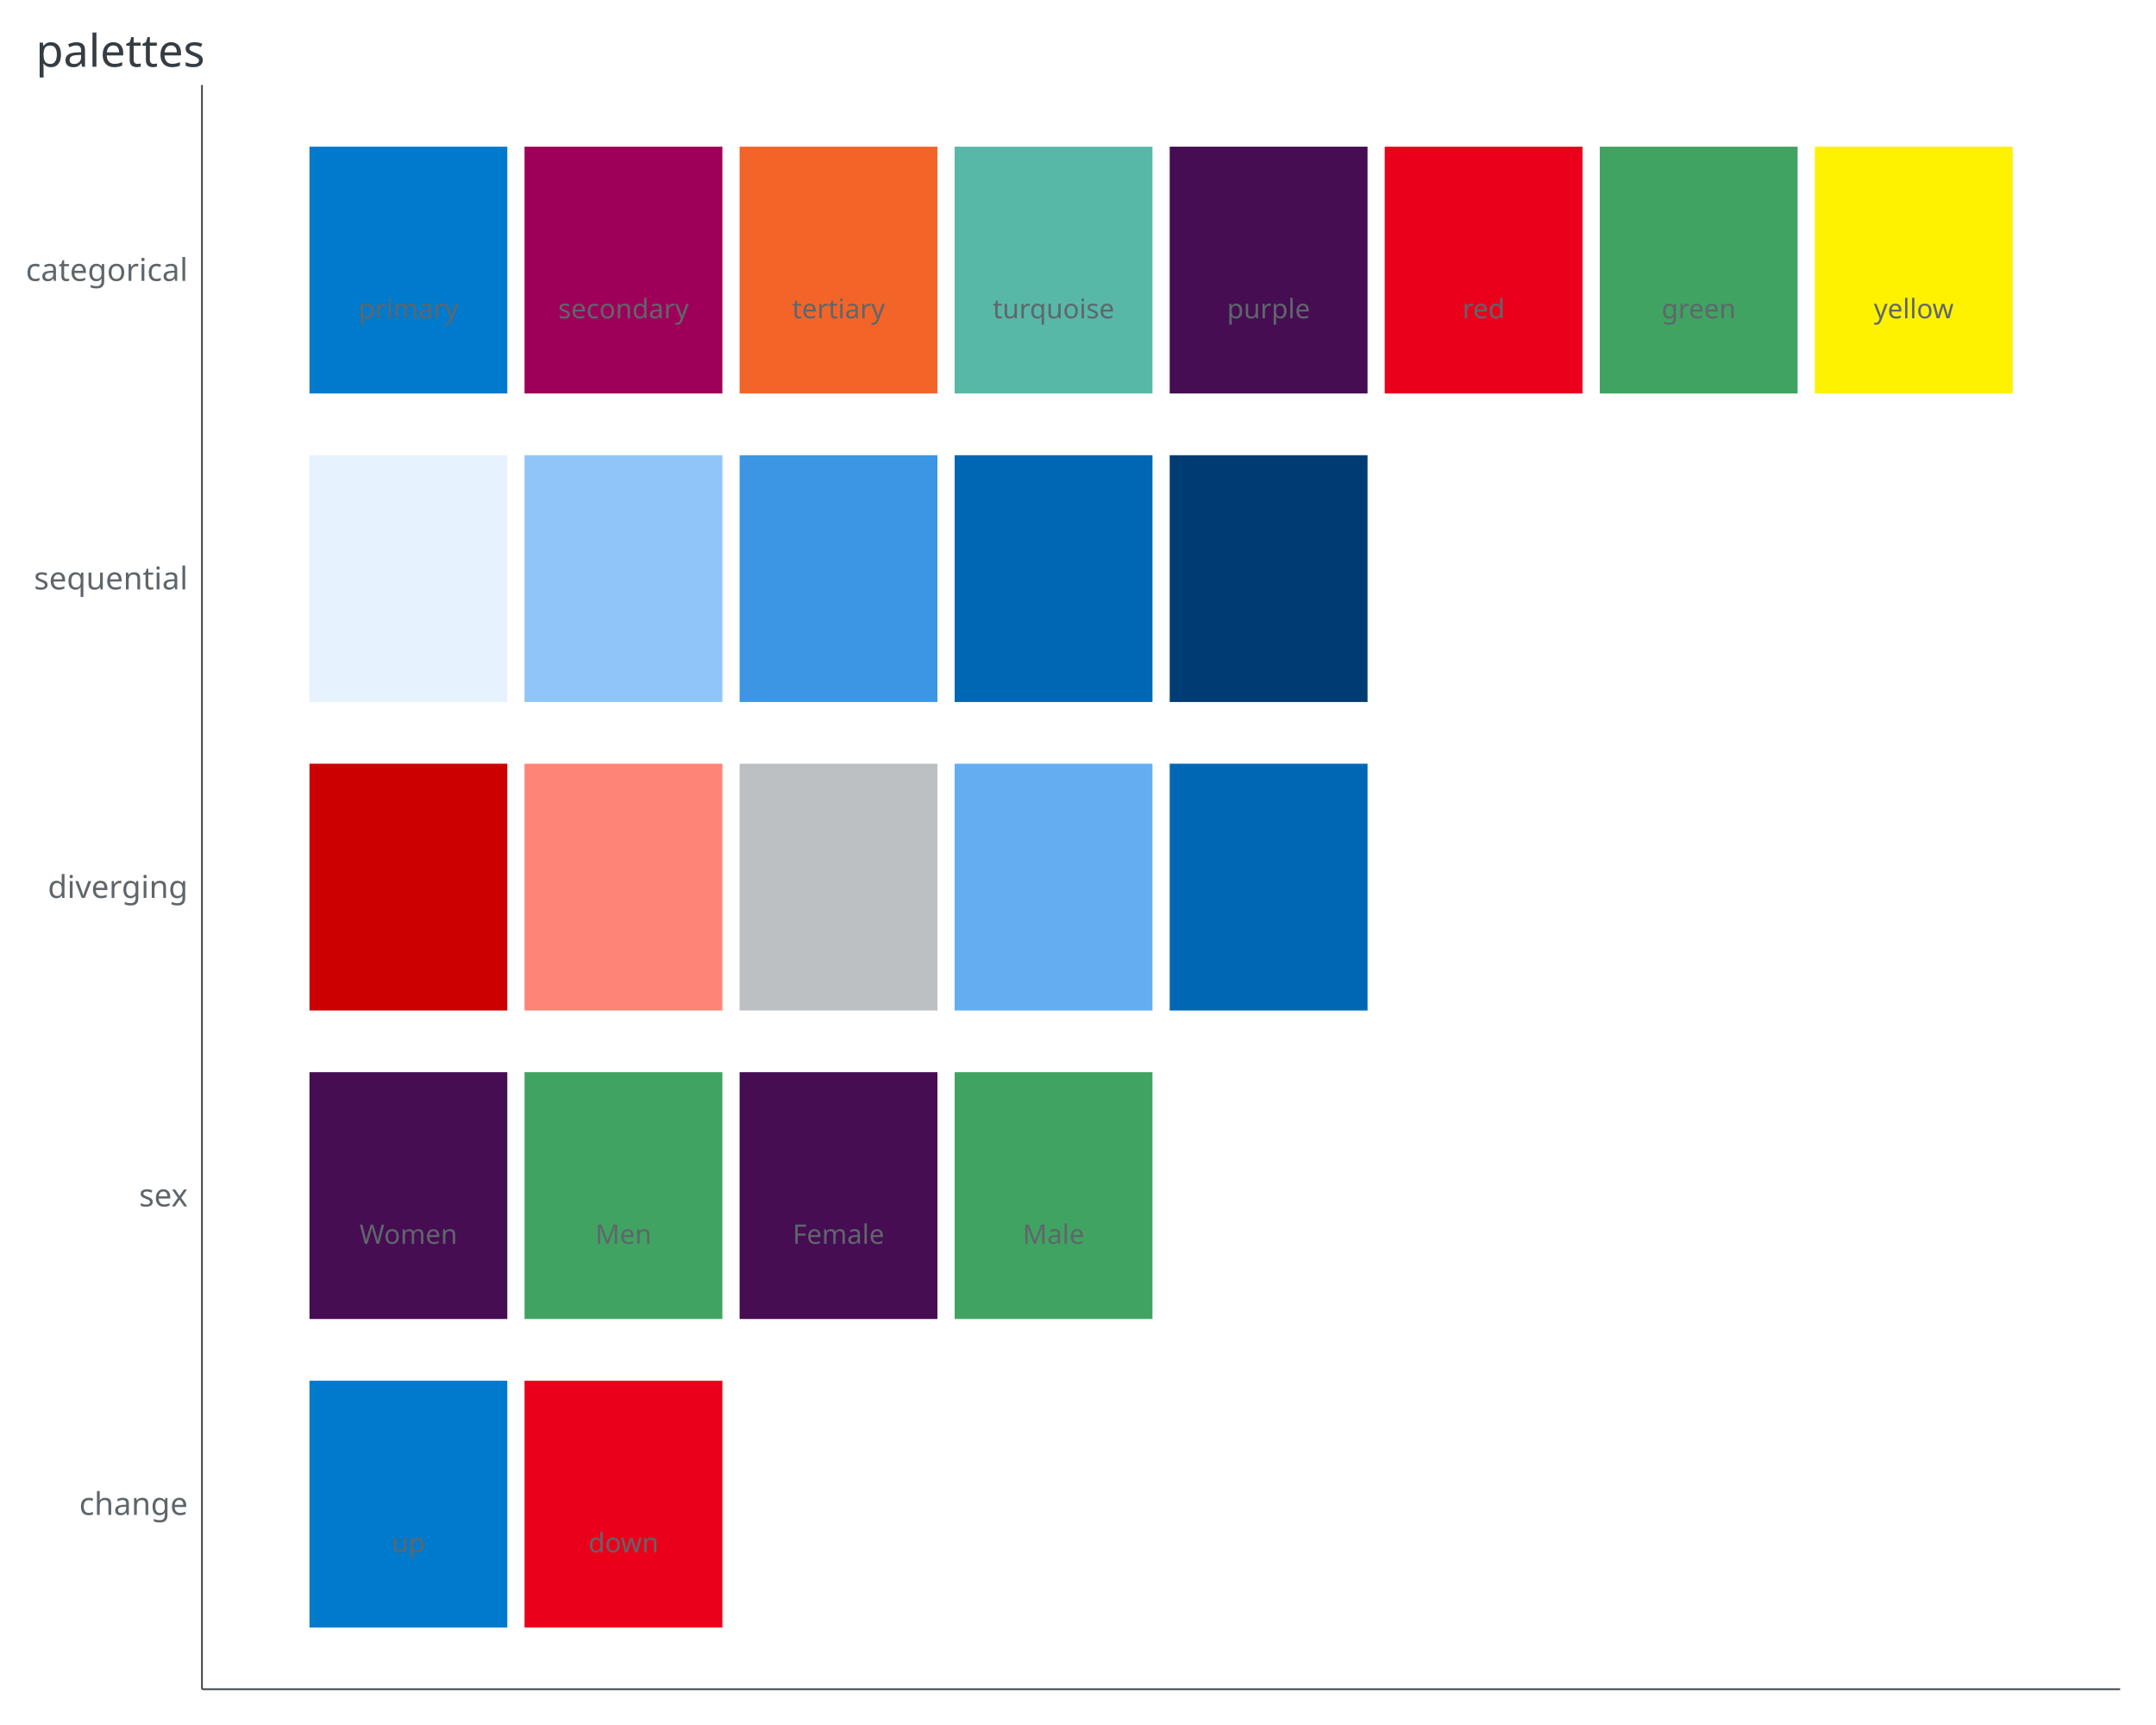
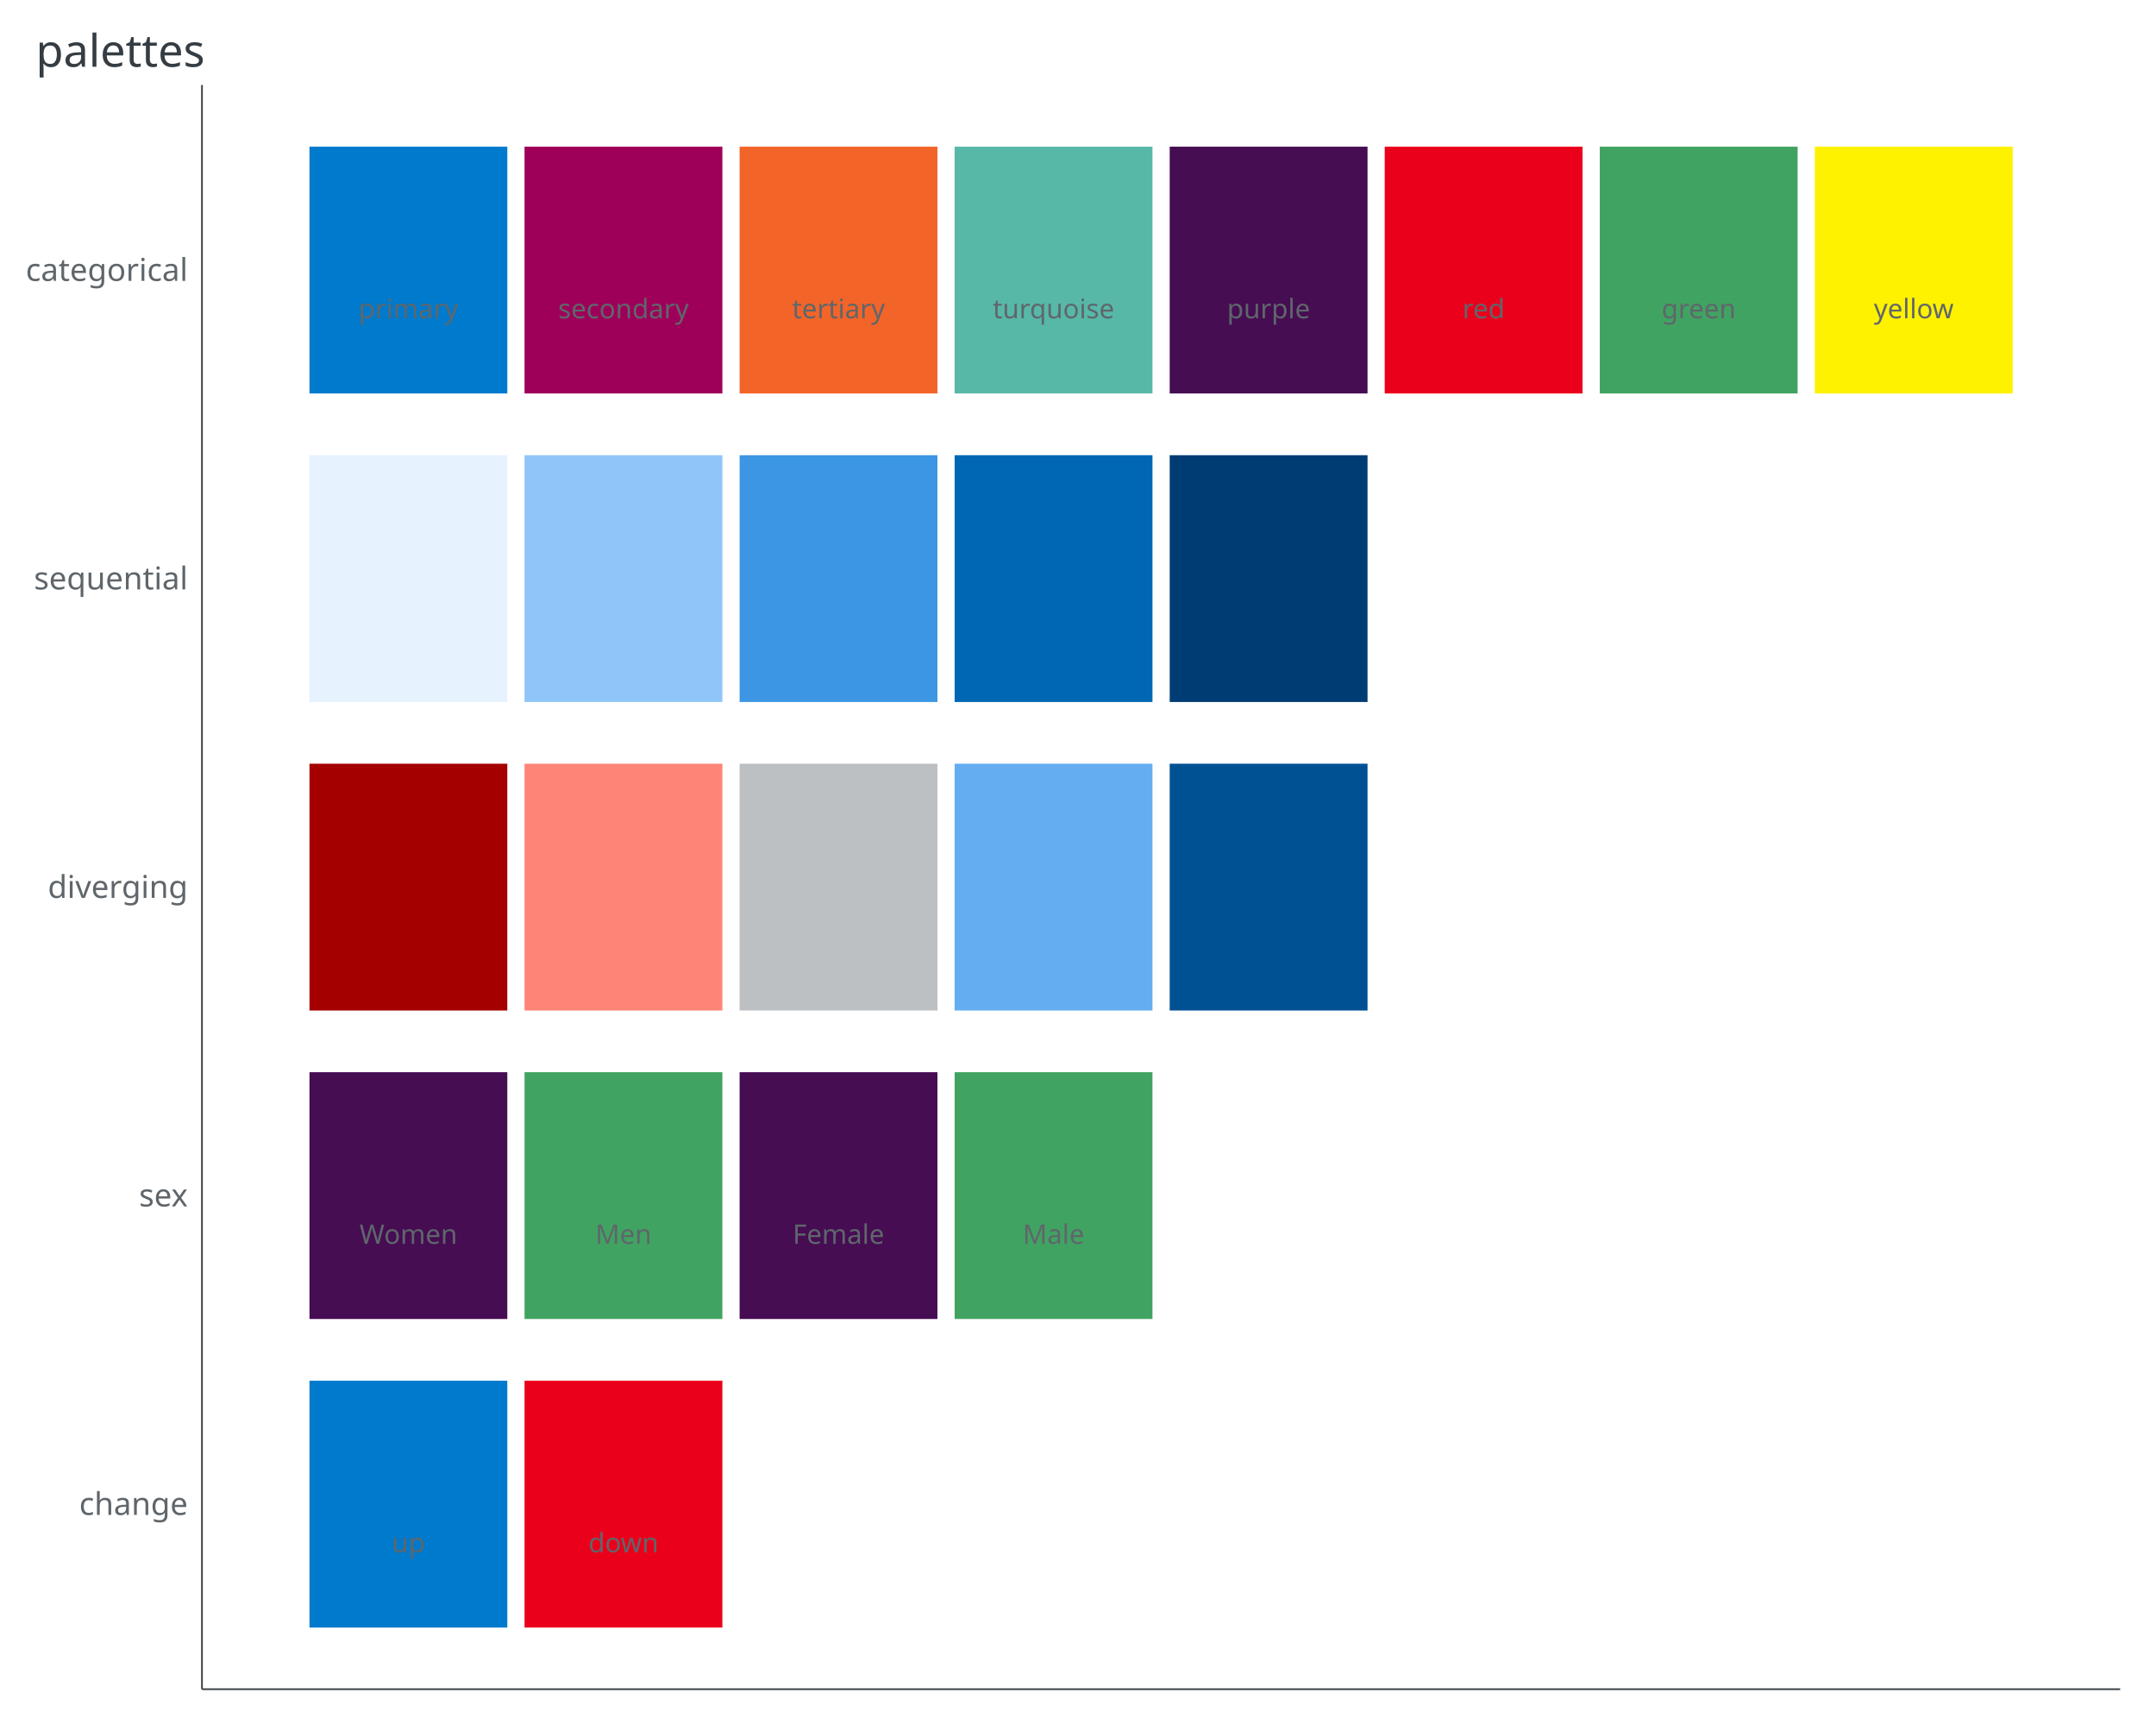
<svg xmlns="http://www.w3.org/2000/svg" class="svglite" data-engine-version="2.0" width="720.00pt" height="576.00pt" viewBox="0 0 720.00 576.00">
  <defs>
    <style type="text/css">
    .svglite line, .svglite polyline, .svglite polygon, .svglite path, .svglite rect, .svglite circle {
      fill: none;
      stroke: #000000;
      stroke-linecap: round;
      stroke-linejoin: round;
      stroke-miterlimit: 10.00;
    }
  </style>
  </defs>
  <rect width="100%" height="100%" style="stroke: none; fill: #FFFFFF;" />
  <defs>
    <clipPath id="cpMC4wMHw3MjAuMDB8MC4wMHw1NzYuMDA=">
      <rect x="0.00" y="0.00" width="720.00" height="576.00" />
    </clipPath>
  </defs>
  <g clip-path="url(#cpMC4wMHw3MjAuMDB8MC4wMHw1NzYuMDA=)">
    <rect x="0.00" y="0.00" width="720.00" height="576.00" style="stroke-width: 1.02; stroke: none; fill: #FFFFFF;" />
  </g>
  <defs>
    <clipPath id="cpNjcuNDV8NzA4LjA0fDI4LjM4fDU2NC4wNA==">
      <rect x="67.45" y="28.38" width="640.60" height="535.66" />
    </clipPath>
  </defs>
  <g clip-path="url(#cpNjcuNDV8NzA4LjA0fDI4LjM4fDU2NC4wNA==)">
    <rect x="67.45" y="28.38" width="640.60" height="535.66" style="stroke-width: 1.02; stroke: none; fill: #FFFFFF;" />
    <rect x="103.35" y="48.98" width="66.07" height="82.41" style="stroke-width: 0.23; stroke: none; stroke-linecap: butt; stroke-linejoin: miter; fill: #007ACC;" />
    <rect x="175.17" y="48.98" width="66.07" height="82.41" style="stroke-width: 0.23; stroke: none; stroke-linecap: butt; stroke-linejoin: miter; fill: #9E0059;" />
    <rect x="246.99" y="48.98" width="66.07" height="82.41" style="stroke-width: 0.23; stroke: none; stroke-linecap: butt; stroke-linejoin: miter; fill: #F36428;" />
    <rect x="318.80" y="48.98" width="66.07" height="82.41" style="stroke-width: 0.23; stroke: none; stroke-linecap: butt; stroke-linejoin: miter; fill: #57B8A8;" />
    <rect x="390.62" y="48.98" width="66.07" height="82.41" style="stroke-width: 0.23; stroke: none; stroke-linecap: butt; stroke-linejoin: miter; fill: #460D53;" />
    <rect x="462.43" y="48.98" width="66.07" height="82.41" style="stroke-width: 0.23; stroke: none; stroke-linecap: butt; stroke-linejoin: miter; fill: #EB001B;" />
    <rect x="534.25" y="48.98" width="66.07" height="82.41" style="stroke-width: 0.23; stroke: none; stroke-linecap: butt; stroke-linejoin: miter; fill: #41A362;" />
    <rect x="606.07" y="48.98" width="66.07" height="82.41" style="stroke-width: 0.23; stroke: none; stroke-linecap: butt; stroke-linejoin: miter; fill: #FFF200;" />
    <rect x="103.35" y="152.00" width="66.07" height="82.41" style="stroke-width: 0.23; stroke: none; stroke-linecap: butt; stroke-linejoin: miter; fill: #E6F2FD;" />
    <rect x="175.17" y="152.00" width="66.07" height="82.41" style="stroke-width: 0.23; stroke: none; stroke-linecap: butt; stroke-linejoin: miter; fill: #90C5F9;" />
    <rect x="246.99" y="152.00" width="66.07" height="82.41" style="stroke-width: 0.23; stroke: none; stroke-linecap: butt; stroke-linejoin: miter; fill: #3C96E4;" />
    <rect x="318.80" y="152.00" width="66.07" height="82.41" style="stroke-width: 0.23; stroke: none; stroke-linecap: butt; stroke-linejoin: miter; fill: #0067B4;" />
    <rect x="390.62" y="152.00" width="66.07" height="82.41" style="stroke-width: 0.23; stroke: none; stroke-linecap: butt; stroke-linejoin: miter; fill: #003C74;" />
-     <rect x="103.35" y="255.01" width="66.07" height="82.41" style="stroke-width: 0.23; stroke: none; stroke-linecap: butt; stroke-linejoin: miter; fill: #CD0000;" />
+     <rect x="103.35" y="255.01" width="66.07" height="82.41" style="stroke-width: 0.23; stroke: none; stroke-linecap: butt; stroke-linejoin: miter; fill: #A50000;" />
    <rect x="175.17" y="255.01" width="66.07" height="82.41" style="stroke-width: 0.23; stroke: none; stroke-linecap: butt; stroke-linejoin: miter; fill: #FF8478;" />
    <rect x="246.99" y="255.01" width="66.07" height="82.41" style="stroke-width: 0.23; stroke: none; stroke-linecap: butt; stroke-linejoin: miter; fill: #BDC0C2;" />
    <rect x="318.80" y="255.01" width="66.07" height="82.41" style="stroke-width: 0.23; stroke: none; stroke-linecap: butt; stroke-linejoin: miter; fill: #65ADF1;" />
-     <rect x="390.62" y="255.01" width="66.07" height="82.41" style="stroke-width: 0.23; stroke: none; stroke-linecap: butt; stroke-linejoin: miter; fill: #0067B4;" />
+     <rect x="390.62" y="255.01" width="66.07" height="82.41" style="stroke-width: 0.23; stroke: none; stroke-linecap: butt; stroke-linejoin: miter; fill: #005194;" />
    <rect x="103.35" y="358.02" width="66.07" height="82.41" style="stroke-width: 0.23; stroke: none; stroke-linecap: butt; stroke-linejoin: miter; fill: #460D53;" />
    <rect x="175.17" y="358.02" width="66.07" height="82.41" style="stroke-width: 0.23; stroke: none; stroke-linecap: butt; stroke-linejoin: miter; fill: #41A362;" />
    <rect x="246.99" y="358.02" width="66.07" height="82.41" style="stroke-width: 0.23; stroke: none; stroke-linecap: butt; stroke-linejoin: miter; fill: #460D53;" />
    <rect x="318.80" y="358.02" width="66.07" height="82.41" style="stroke-width: 0.23; stroke: none; stroke-linecap: butt; stroke-linejoin: miter; fill: #41A362;" />
    <rect x="103.35" y="461.03" width="66.07" height="82.41" style="stroke-width: 0.23; stroke: none; stroke-linecap: butt; stroke-linejoin: miter; fill: #007ACC;" />
    <rect x="175.17" y="461.03" width="66.07" height="82.41" style="stroke-width: 0.23; stroke: none; stroke-linecap: butt; stroke-linejoin: miter; fill: #EB001B;" />
    <text x="136.39" y="106.29" text-anchor="middle" style="font-size: 9.00px; fill: #5F666B; font-family: sans;" textLength="30.01px" lengthAdjust="spacingAndGlyphs">primary</text>
    <text x="208.21" y="106.29" text-anchor="middle" style="font-size: 9.00px; fill: #5F666B; font-family: sans;" textLength="41.54px" lengthAdjust="spacingAndGlyphs">secondary</text>
    <text x="280.02" y="106.29" text-anchor="middle" style="font-size: 9.00px; fill: #5F666B; font-family: sans;" textLength="27.51px" lengthAdjust="spacingAndGlyphs">tertiary</text>
    <text x="351.84" y="106.29" text-anchor="middle" style="font-size: 9.00px; fill: #5F666B; font-family: sans;" textLength="37.03px" lengthAdjust="spacingAndGlyphs">turquoise</text>
    <text x="423.65" y="106.29" text-anchor="middle" style="font-size: 9.00px; fill: #5F666B; font-family: sans;" textLength="25.02px" lengthAdjust="spacingAndGlyphs">purple</text>
    <text x="495.47" y="106.29" text-anchor="middle" style="font-size: 9.00px; fill: #5F666B; font-family: sans;" textLength="13.01px" lengthAdjust="spacingAndGlyphs">red</text>
    <text x="567.29" y="106.29" text-anchor="middle" style="font-size: 9.00px; fill: #5F666B; font-family: sans;" textLength="23.02px" lengthAdjust="spacingAndGlyphs">green</text>
    <text x="639.10" y="106.29" text-anchor="middle" style="font-size: 9.00px; fill: #5F666B; font-family: sans;" textLength="25.01px" lengthAdjust="spacingAndGlyphs">yellow</text>
    <text x="136.39" y="415.33" text-anchor="middle" style="font-size: 9.00px; fill: #5F666B; font-family: sans;" textLength="31.01px" lengthAdjust="spacingAndGlyphs">Women</text>
    <text x="208.21" y="415.33" text-anchor="middle" style="font-size: 9.00px; fill: #5F666B; font-family: sans;" textLength="17.51px" lengthAdjust="spacingAndGlyphs">Men</text>
    <text x="280.02" y="415.33" text-anchor="middle" style="font-size: 9.00px; fill: #5F666B; font-family: sans;" textLength="30.01px" lengthAdjust="spacingAndGlyphs">Female</text>
    <text x="351.84" y="415.33" text-anchor="middle" style="font-size: 9.00px; fill: #5F666B; font-family: sans;" textLength="19.51px" lengthAdjust="spacingAndGlyphs">Male</text>
    <text x="136.39" y="518.34" text-anchor="middle" style="font-size: 9.00px; fill: #5F666B; font-family: sans;" textLength="10.01px" lengthAdjust="spacingAndGlyphs">up</text>
    <text x="208.21" y="518.34" text-anchor="middle" style="font-size: 9.00px; fill: #5F666B; font-family: sans;" textLength="21.52px" lengthAdjust="spacingAndGlyphs">down</text>
  </g>
  <g clip-path="url(#cpMC4wMHw3MjAuMDB8MC4wMHw1NzYuMDA=)">
    <polyline points="67.45,564.04 67.45,28.38 " style="stroke-width: 0.56; stroke: #353D43; stroke-linecap: butt;" />
    <text x="62.74" y="505.85" text-anchor="end" style="font-size: 10.50px; fill: #5F666B; font-family: sans;" textLength="34.45px" lengthAdjust="spacingAndGlyphs">change</text>
    <text x="62.74" y="402.84" text-anchor="end" style="font-size: 10.50px; fill: #5F666B; font-family: sans;" textLength="16.35px" lengthAdjust="spacingAndGlyphs">sex</text>
    <text x="62.74" y="299.83" text-anchor="end" style="font-size: 10.50px; fill: #5F666B; font-family: sans;" textLength="42.61px" lengthAdjust="spacingAndGlyphs">diverging</text>
    <text x="62.74" y="196.81" text-anchor="end" style="font-size: 10.50px; fill: #5F666B; font-family: sans;" textLength="47.87px" lengthAdjust="spacingAndGlyphs">sequential</text>
    <text x="62.74" y="93.80" text-anchor="end" style="font-size: 10.50px; fill: #5F666B; font-family: sans;" textLength="50.78px" lengthAdjust="spacingAndGlyphs">categorical</text>
    <polyline points="67.45,564.04 708.04,564.04 " style="stroke-width: 0.56; stroke: #353D43; stroke-linecap: butt;" />
    <text x="11.96" y="22.28" style="font-size: 15.00px; fill: #353D43; font-family: sans;" textLength="52.54px" lengthAdjust="spacingAndGlyphs">palettes</text>
  </g>
</svg>
